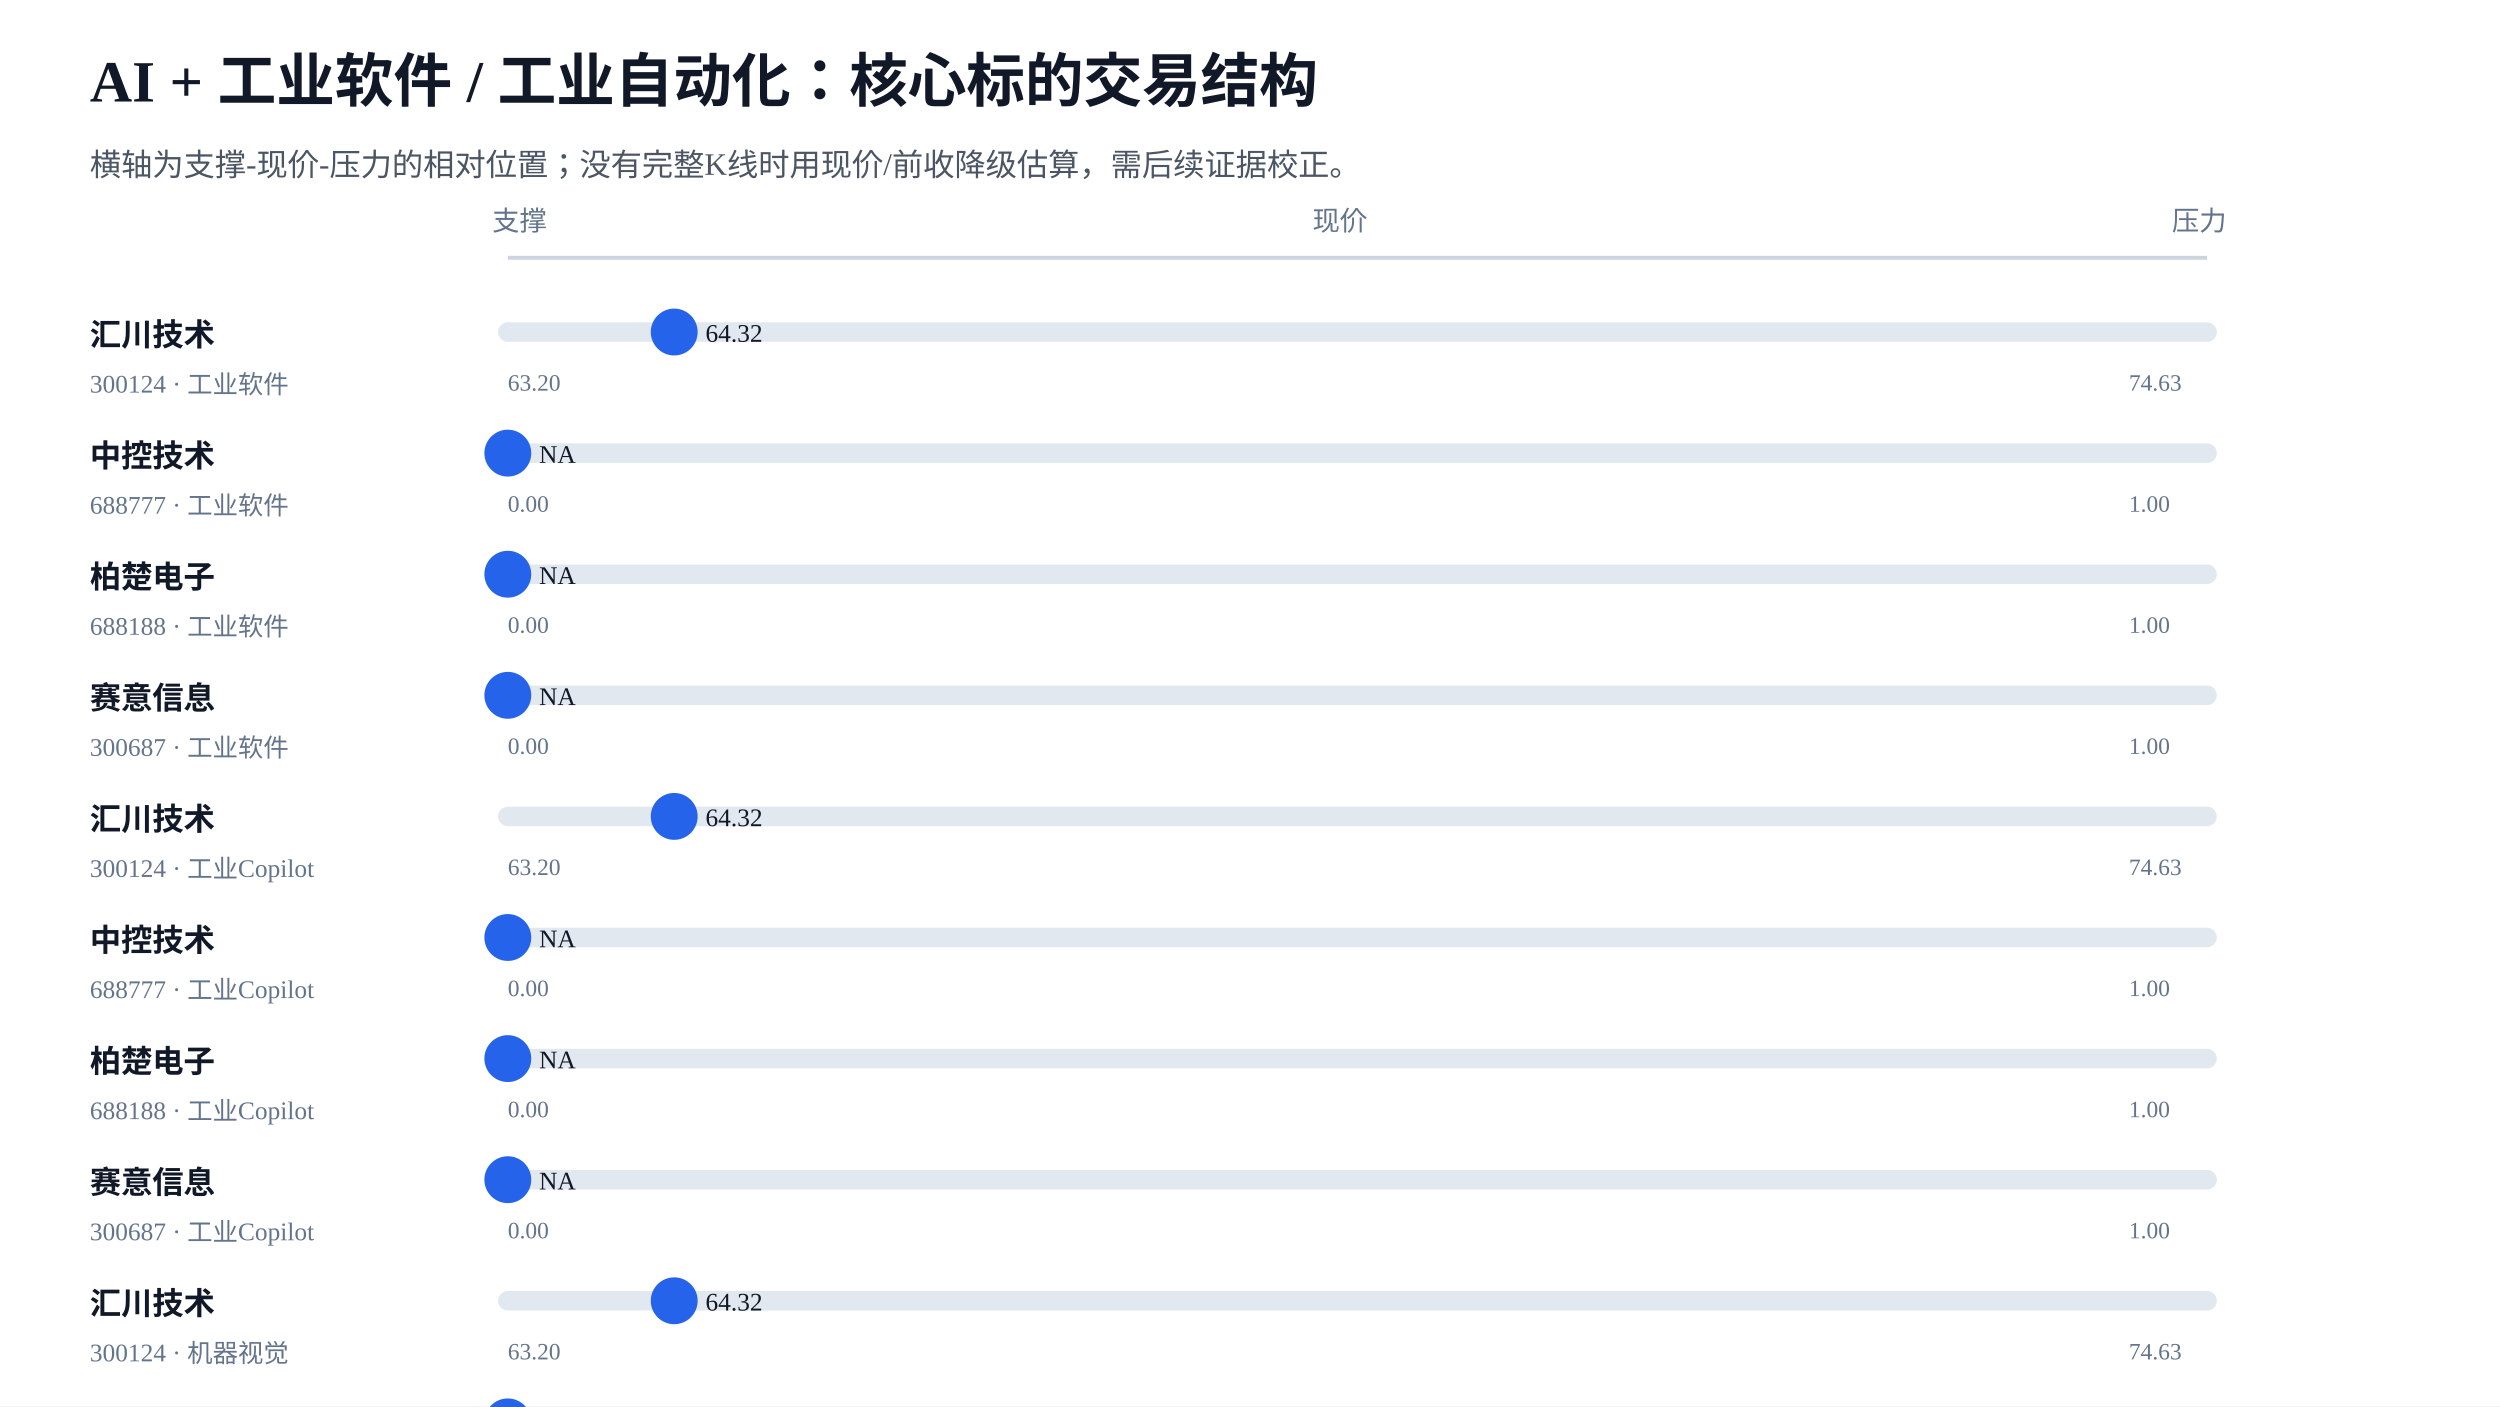
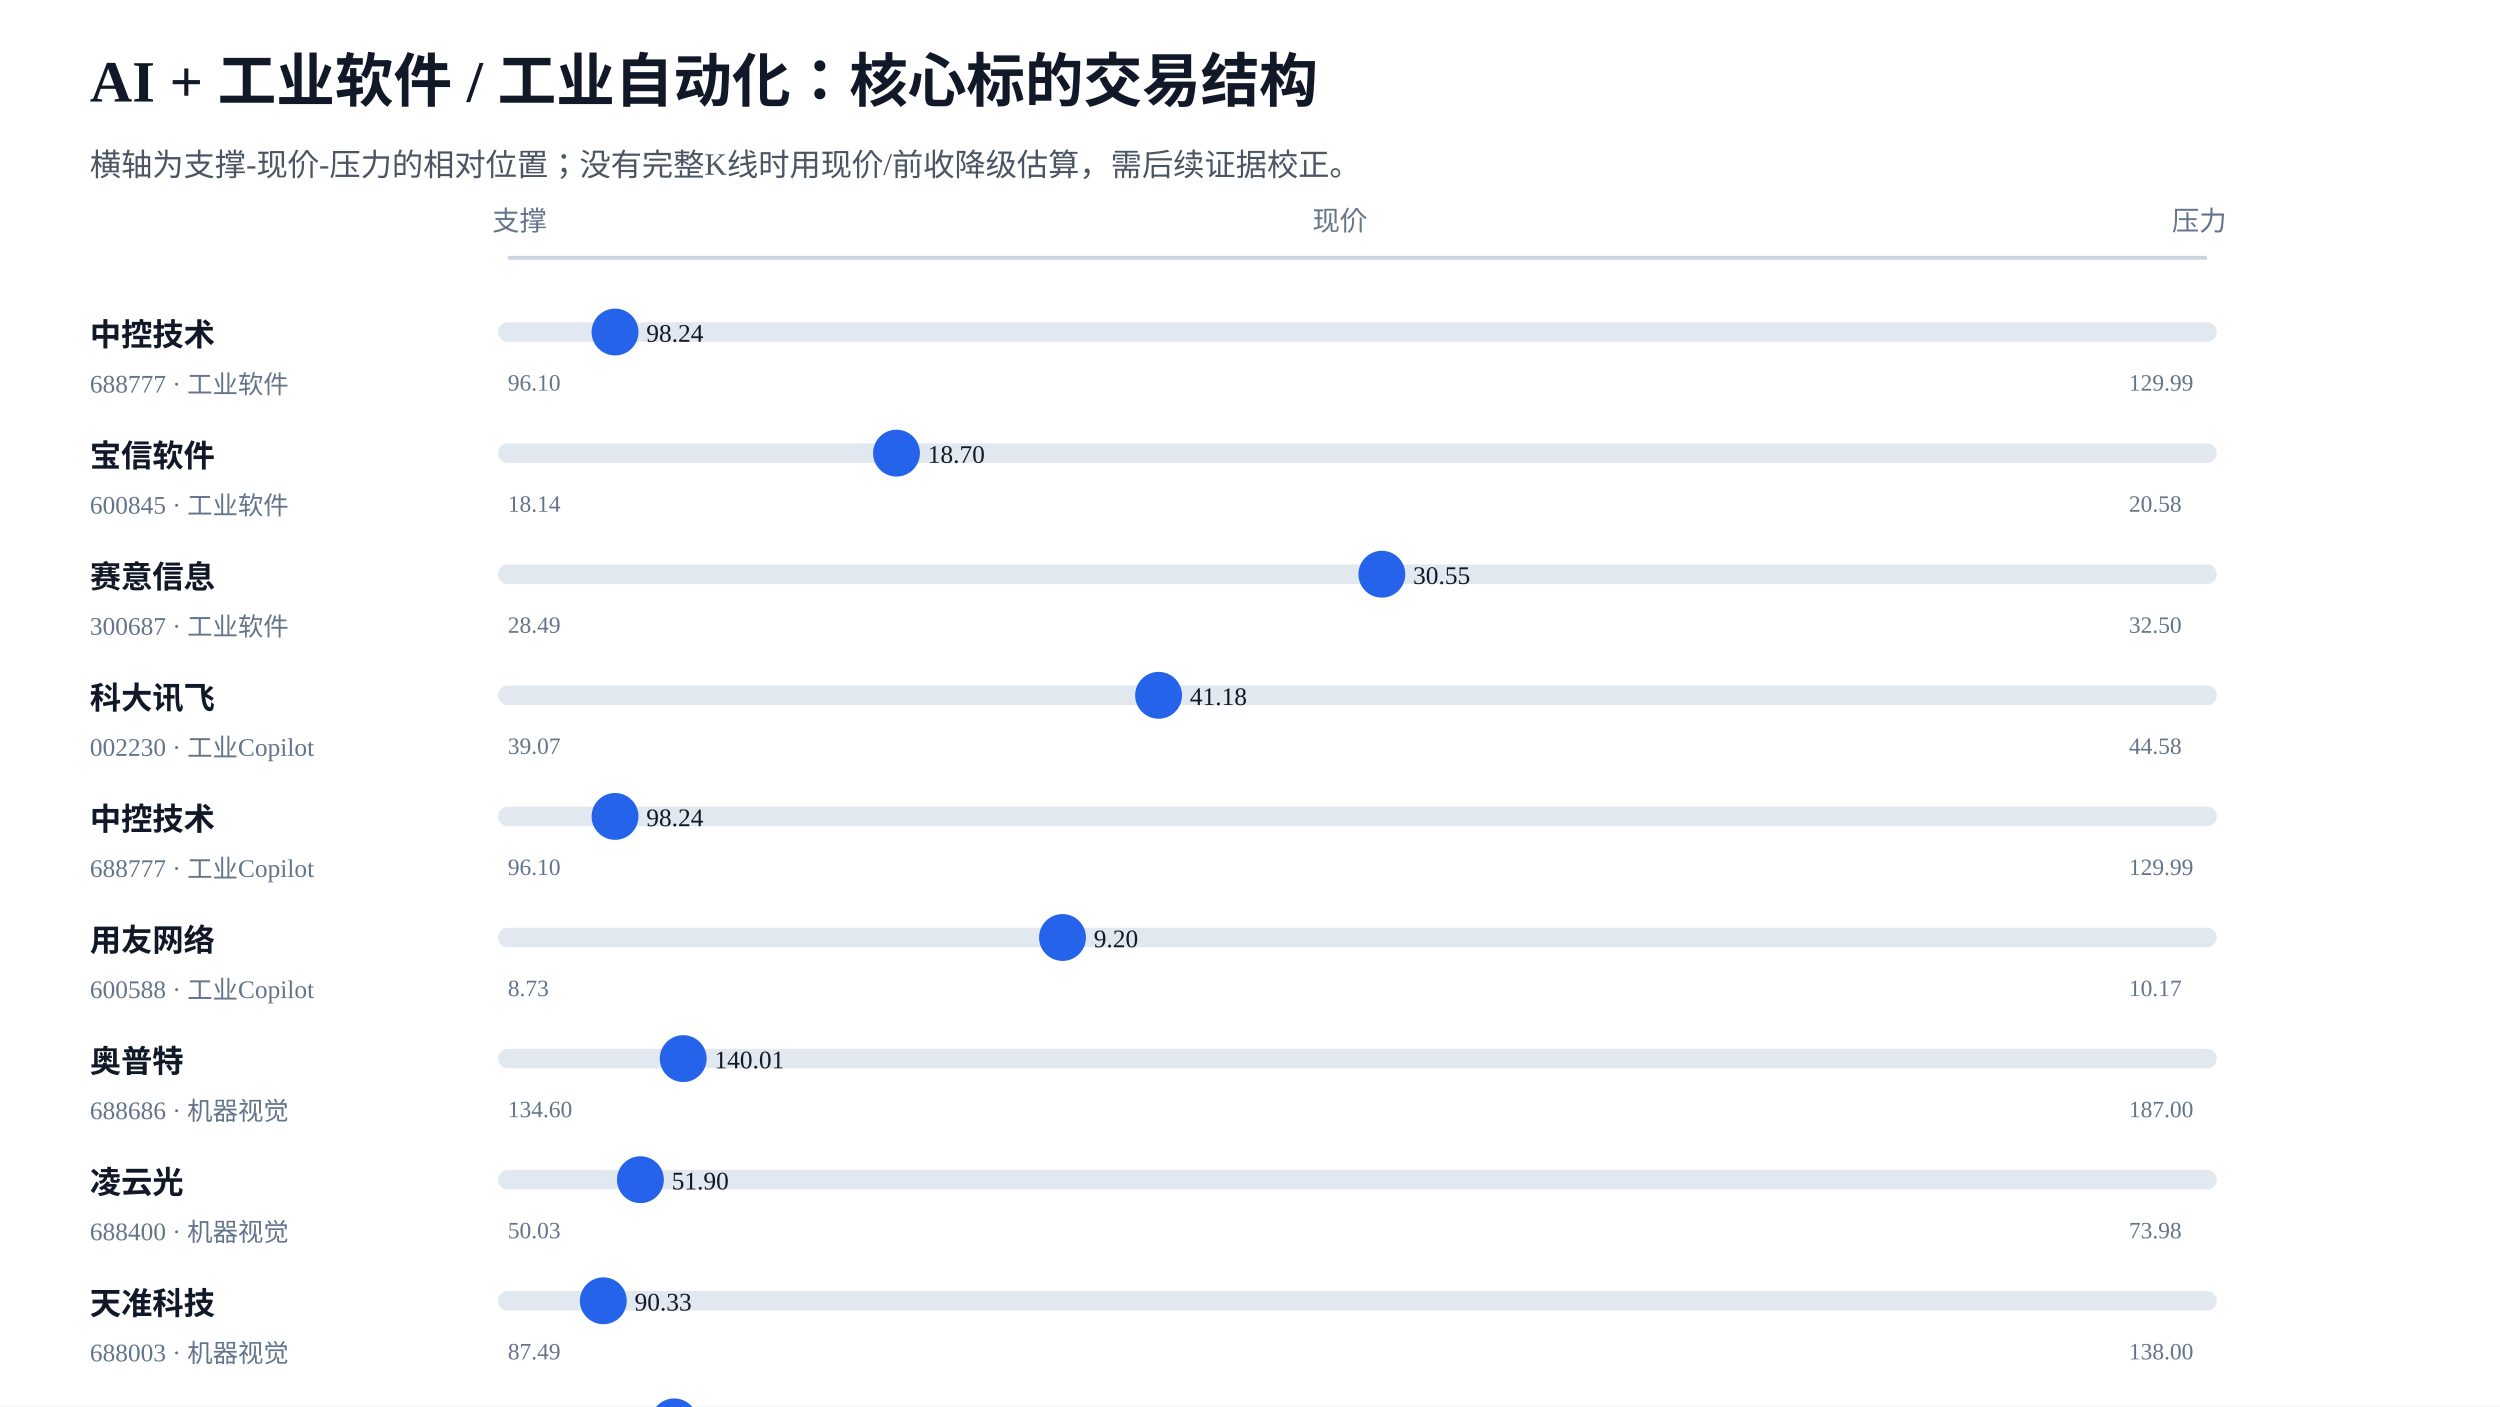
<svg xmlns="http://www.w3.org/2000/svg" width="1280" height="720" viewBox="0 0 1280 720">
  <rect width="100%" height="100%" fill="#ffffff" />
  <text x="46" y="52" font-size="30" font-weight="800" fill="#111827">AI + 工业软件 / 工业自动化：核心标的交易结构</text>
  <text x="46" y="90" font-size="16" fill="#4b5563">横轴为支撑-现价-压力的相对位置；没有完整K线时用现价/前收降级估算，需后续证据校正。</text>
  <line x1="260" y1="132" x2="1130" y2="132" stroke="#cbd5e1" stroke-width="2" />
  <text x="252" y="118" font-size="14" fill="#64748b">支撑</text>
  <text x="672" y="118" font-size="14" fill="#64748b">现价</text>
  <text x="1112" y="118" font-size="14" fill="#64748b">压力</text>
-   <text x="46" y="177" font-size="16" font-weight="700" fill="#111827">汇川技术</text>
-   <text x="46" y="201" font-size="13" fill="#64748b">300124 · 工业软件</text>
+   <text x="46" y="177" font-size="16" font-weight="700" fill="#111827">中控技术</text>
+   <text x="46" y="201" font-size="13" fill="#64748b">688777 · 工业软件</text>
  <line x1="260" y1="170" x2="1130" y2="170" stroke="#e2e8f0" stroke-width="10" stroke-linecap="round" />
-   <circle cx="345.2" cy="170" r="12" fill="#2563eb" />
-   <text x="260" y="200" font-size="12" fill="#64748b">63.20</text>
-   <text x="361.2" y="175" font-size="13" fill="#111827">64.32</text>
-   <text x="1090" y="200" font-size="12" fill="#64748b">74.63</text>
-   <text x="46" y="239" font-size="16" font-weight="700" fill="#111827">中控技术</text>
-   <text x="46" y="263" font-size="13" fill="#64748b">688777 · 工业软件</text>
+   <circle cx="314.9" cy="170" r="12" fill="#2563eb" />
+   <text x="260" y="200" font-size="12" fill="#64748b">96.10</text>
+   <text x="330.9" y="175" font-size="13" fill="#111827">98.24</text>
+   <text x="1090" y="200" font-size="12" fill="#64748b">129.99</text>
+   <text x="46" y="239" font-size="16" font-weight="700" fill="#111827">宝信软件</text>
+   <text x="46" y="263" font-size="13" fill="#64748b">600845 · 工业软件</text>
  <line x1="260" y1="232" x2="1130" y2="232" stroke="#e2e8f0" stroke-width="10" stroke-linecap="round" />
-   <circle cx="260.0" cy="232" r="12" fill="#2563eb" />
-   <text x="260" y="262" font-size="12" fill="#64748b">0.00</text>
-   <text x="276.0" y="237" font-size="13" fill="#111827">NA</text>
-   <text x="1090" y="262" font-size="12" fill="#64748b">1.00</text>
-   <text x="46" y="301" font-size="16" font-weight="700" fill="#111827">柏楚电子</text>
-   <text x="46" y="325" font-size="13" fill="#64748b">688188 · 工业软件</text>
+   <circle cx="459.0" cy="232" r="12" fill="#2563eb" />
+   <text x="260" y="262" font-size="12" fill="#64748b">18.14</text>
+   <text x="475.0" y="237" font-size="13" fill="#111827">18.70</text>
+   <text x="1090" y="262" font-size="12" fill="#64748b">20.58</text>
+   <text x="46" y="301" font-size="16" font-weight="700" fill="#111827">赛意信息</text>
+   <text x="46" y="325" font-size="13" fill="#64748b">300687 · 工业软件</text>
  <line x1="260" y1="294" x2="1130" y2="294" stroke="#e2e8f0" stroke-width="10" stroke-linecap="round" />
-   <circle cx="260.0" cy="294" r="12" fill="#2563eb" />
-   <text x="260" y="324" font-size="12" fill="#64748b">0.00</text>
-   <text x="276.0" y="299" font-size="13" fill="#111827">NA</text>
-   <text x="1090" y="324" font-size="12" fill="#64748b">1.00</text>
-   <text x="46" y="363" font-size="16" font-weight="700" fill="#111827">赛意信息</text>
-   <text x="46" y="387" font-size="13" fill="#64748b">300687 · 工业软件</text>
+   <circle cx="707.5" cy="294" r="12" fill="#2563eb" />
+   <text x="260" y="324" font-size="12" fill="#64748b">28.49</text>
+   <text x="723.5" y="299" font-size="13" fill="#111827">30.55</text>
+   <text x="1090" y="324" font-size="12" fill="#64748b">32.50</text>
+   <text x="46" y="363" font-size="16" font-weight="700" fill="#111827">科大讯飞</text>
+   <text x="46" y="387" font-size="13" fill="#64748b">002230 · 工业Copilot</text>
  <line x1="260" y1="356" x2="1130" y2="356" stroke="#e2e8f0" stroke-width="10" stroke-linecap="round" />
-   <circle cx="260.0" cy="356" r="12" fill="#2563eb" />
-   <text x="260" y="386" font-size="12" fill="#64748b">0.00</text>
-   <text x="276.0" y="361" font-size="13" fill="#111827">NA</text>
-   <text x="1090" y="386" font-size="12" fill="#64748b">1.00</text>
-   <text x="46" y="425" font-size="16" font-weight="700" fill="#111827">汇川技术</text>
-   <text x="46" y="449" font-size="13" fill="#64748b">300124 · 工业Copilot</text>
+   <circle cx="593.2" cy="356" r="12" fill="#2563eb" />
+   <text x="260" y="386" font-size="12" fill="#64748b">39.07</text>
+   <text x="609.2" y="361" font-size="13" fill="#111827">41.18</text>
+   <text x="1090" y="386" font-size="12" fill="#64748b">44.58</text>
+   <text x="46" y="425" font-size="16" font-weight="700" fill="#111827">中控技术</text>
+   <text x="46" y="449" font-size="13" fill="#64748b">688777 · 工业Copilot</text>
  <line x1="260" y1="418" x2="1130" y2="418" stroke="#e2e8f0" stroke-width="10" stroke-linecap="round" />
-   <circle cx="345.2" cy="418" r="12" fill="#2563eb" />
-   <text x="260" y="448" font-size="12" fill="#64748b">63.20</text>
-   <text x="361.2" y="423" font-size="13" fill="#111827">64.32</text>
-   <text x="1090" y="448" font-size="12" fill="#64748b">74.63</text>
-   <text x="46" y="487" font-size="16" font-weight="700" fill="#111827">中控技术</text>
-   <text x="46" y="511" font-size="13" fill="#64748b">688777 · 工业Copilot</text>
+   <circle cx="314.9" cy="418" r="12" fill="#2563eb" />
+   <text x="260" y="448" font-size="12" fill="#64748b">96.10</text>
+   <text x="330.9" y="423" font-size="13" fill="#111827">98.24</text>
+   <text x="1090" y="448" font-size="12" fill="#64748b">129.99</text>
+   <text x="46" y="487" font-size="16" font-weight="700" fill="#111827">用友网络</text>
+   <text x="46" y="511" font-size="13" fill="#64748b">600588 · 工业Copilot</text>
  <line x1="260" y1="480" x2="1130" y2="480" stroke="#e2e8f0" stroke-width="10" stroke-linecap="round" />
-   <circle cx="260.0" cy="480" r="12" fill="#2563eb" />
-   <text x="260" y="510" font-size="12" fill="#64748b">0.00</text>
-   <text x="276.0" y="485" font-size="13" fill="#111827">NA</text>
-   <text x="1090" y="510" font-size="12" fill="#64748b">1.00</text>
-   <text x="46" y="549" font-size="16" font-weight="700" fill="#111827">柏楚电子</text>
-   <text x="46" y="573" font-size="13" fill="#64748b">688188 · 工业Copilot</text>
+   <circle cx="544.0" cy="480" r="12" fill="#2563eb" />
+   <text x="260" y="510" font-size="12" fill="#64748b">8.73</text>
+   <text x="560.0" y="485" font-size="13" fill="#111827">9.20</text>
+   <text x="1090" y="510" font-size="12" fill="#64748b">10.17</text>
+   <text x="46" y="549" font-size="16" font-weight="700" fill="#111827">奥普特</text>
+   <text x="46" y="573" font-size="13" fill="#64748b">688686 · 机器视觉</text>
  <line x1="260" y1="542" x2="1130" y2="542" stroke="#e2e8f0" stroke-width="10" stroke-linecap="round" />
-   <circle cx="260.0" cy="542" r="12" fill="#2563eb" />
-   <text x="260" y="572" font-size="12" fill="#64748b">0.00</text>
-   <text x="276.0" y="547" font-size="13" fill="#111827">NA</text>
-   <text x="1090" y="572" font-size="12" fill="#64748b">1.00</text>
-   <text x="46" y="611" font-size="16" font-weight="700" fill="#111827">赛意信息</text>
-   <text x="46" y="635" font-size="13" fill="#64748b">300687 · 工业Copilot</text>
+   <circle cx="349.8" cy="542" r="12" fill="#2563eb" />
+   <text x="260" y="572" font-size="12" fill="#64748b">134.60</text>
+   <text x="365.8" y="547" font-size="13" fill="#111827">140.01</text>
+   <text x="1090" y="572" font-size="12" fill="#64748b">187.00</text>
+   <text x="46" y="611" font-size="16" font-weight="700" fill="#111827">凌云光</text>
+   <text x="46" y="635" font-size="13" fill="#64748b">688400 · 机器视觉</text>
  <line x1="260" y1="604" x2="1130" y2="604" stroke="#e2e8f0" stroke-width="10" stroke-linecap="round" />
-   <circle cx="260.0" cy="604" r="12" fill="#2563eb" />
-   <text x="260" y="634" font-size="12" fill="#64748b">0.00</text>
-   <text x="276.0" y="609" font-size="13" fill="#111827">NA</text>
-   <text x="1090" y="634" font-size="12" fill="#64748b">1.00</text>
-   <text x="46" y="673" font-size="16" font-weight="700" fill="#111827">汇川技术</text>
-   <text x="46" y="697" font-size="13" fill="#64748b">300124 · 机器视觉</text>
+   <circle cx="327.9" cy="604" r="12" fill="#2563eb" />
+   <text x="260" y="634" font-size="12" fill="#64748b">50.03</text>
+   <text x="343.9" y="609" font-size="13" fill="#111827">51.90</text>
+   <text x="1090" y="634" font-size="12" fill="#64748b">73.98</text>
+   <text x="46" y="673" font-size="16" font-weight="700" fill="#111827">天准科技</text>
+   <text x="46" y="697" font-size="13" fill="#64748b">688003 · 机器视觉</text>
  <line x1="260" y1="666" x2="1130" y2="666" stroke="#e2e8f0" stroke-width="10" stroke-linecap="round" />
-   <circle cx="345.2" cy="666" r="12" fill="#2563eb" />
-   <text x="260" y="696" font-size="12" fill="#64748b">63.20</text>
-   <text x="361.2" y="671" font-size="13" fill="#111827">64.32</text>
-   <text x="1090" y="696" font-size="12" fill="#64748b">74.63</text>
-   <text x="46" y="735" font-size="16" font-weight="700" fill="#111827">中控技术</text>
-   <text x="46" y="759" font-size="13" fill="#64748b">688777 · 机器视觉</text>
+   <circle cx="308.9" cy="666" r="12" fill="#2563eb" />
+   <text x="260" y="696" font-size="12" fill="#64748b">87.49</text>
+   <text x="324.9" y="671" font-size="13" fill="#111827">90.33</text>
+   <text x="1090" y="696" font-size="12" fill="#64748b">138.00</text>
+   <text x="46" y="735" font-size="16" font-weight="700" fill="#111827">汇川技术</text>
+   <text x="46" y="759" font-size="13" fill="#64748b">300124 · PLC/自动化</text>
  <line x1="260" y1="728" x2="1130" y2="728" stroke="#e2e8f0" stroke-width="10" stroke-linecap="round" />
-   <circle cx="260.0" cy="728" r="12" fill="#2563eb" />
-   <text x="260" y="758" font-size="12" fill="#64748b">0.00</text>
-   <text x="276.0" y="733" font-size="13" fill="#111827">NA</text>
-   <text x="1090" y="758" font-size="12" fill="#64748b">1.00</text>
-   <text x="46" y="797" font-size="16" font-weight="700" fill="#111827">柏楚电子</text>
-   <text x="46" y="821" font-size="13" fill="#64748b">688188 · 机器视觉</text>
+   <circle cx="345.2" cy="728" r="12" fill="#2563eb" />
+   <text x="260" y="758" font-size="12" fill="#64748b">63.20</text>
+   <text x="361.2" y="733" font-size="13" fill="#111827">64.32</text>
+   <text x="1090" y="758" font-size="12" fill="#64748b">74.63</text>
+   <text x="46" y="797" font-size="16" font-weight="700" fill="#111827">信捷电气</text>
+   <text x="46" y="821" font-size="13" fill="#64748b">603416 · PLC/自动化</text>
  <line x1="260" y1="790" x2="1130" y2="790" stroke="#e2e8f0" stroke-width="10" stroke-linecap="round" />
-   <circle cx="260.0" cy="790" r="12" fill="#2563eb" />
-   <text x="260" y="820" font-size="12" fill="#64748b">0.00</text>
-   <text x="276.0" y="795" font-size="13" fill="#111827">NA</text>
-   <text x="1090" y="820" font-size="12" fill="#64748b">1.00</text>
-   <text x="46" y="859" font-size="16" font-weight="700" fill="#111827">赛意信息</text>
-   <text x="46" y="883" font-size="13" fill="#64748b">300687 · 机器视觉</text>
+   <circle cx="564.8" cy="790" r="12" fill="#2563eb" />
+   <text x="260" y="820" font-size="12" fill="#64748b">48.69</text>
+   <text x="580.8" y="795" font-size="13" fill="#111827">53.50</text>
+   <text x="1090" y="820" font-size="12" fill="#64748b">62.42</text>
+   <text x="46" y="859" font-size="16" font-weight="700" fill="#111827">雷赛智能</text>
+   <text x="46" y="883" font-size="13" fill="#64748b">002979 · PLC/自动化</text>
  <line x1="260" y1="852" x2="1130" y2="852" stroke="#e2e8f0" stroke-width="10" stroke-linecap="round" />
-   <circle cx="260.0" cy="852" r="12" fill="#2563eb" />
-   <text x="260" y="882" font-size="12" fill="#64748b">0.00</text>
-   <text x="276.0" y="857" font-size="13" fill="#111827">NA</text>
-   <text x="1090" y="882" font-size="12" fill="#64748b">1.00</text>
+   <circle cx="331.6" cy="852" r="12" fill="#2563eb" />
+   <text x="260" y="882" font-size="12" fill="#64748b">64.12</text>
+   <text x="347.6" y="857" font-size="13" fill="#111827">65.14</text>
+   <text x="1090" y="882" font-size="12" fill="#64748b">76.51</text>
</svg>
